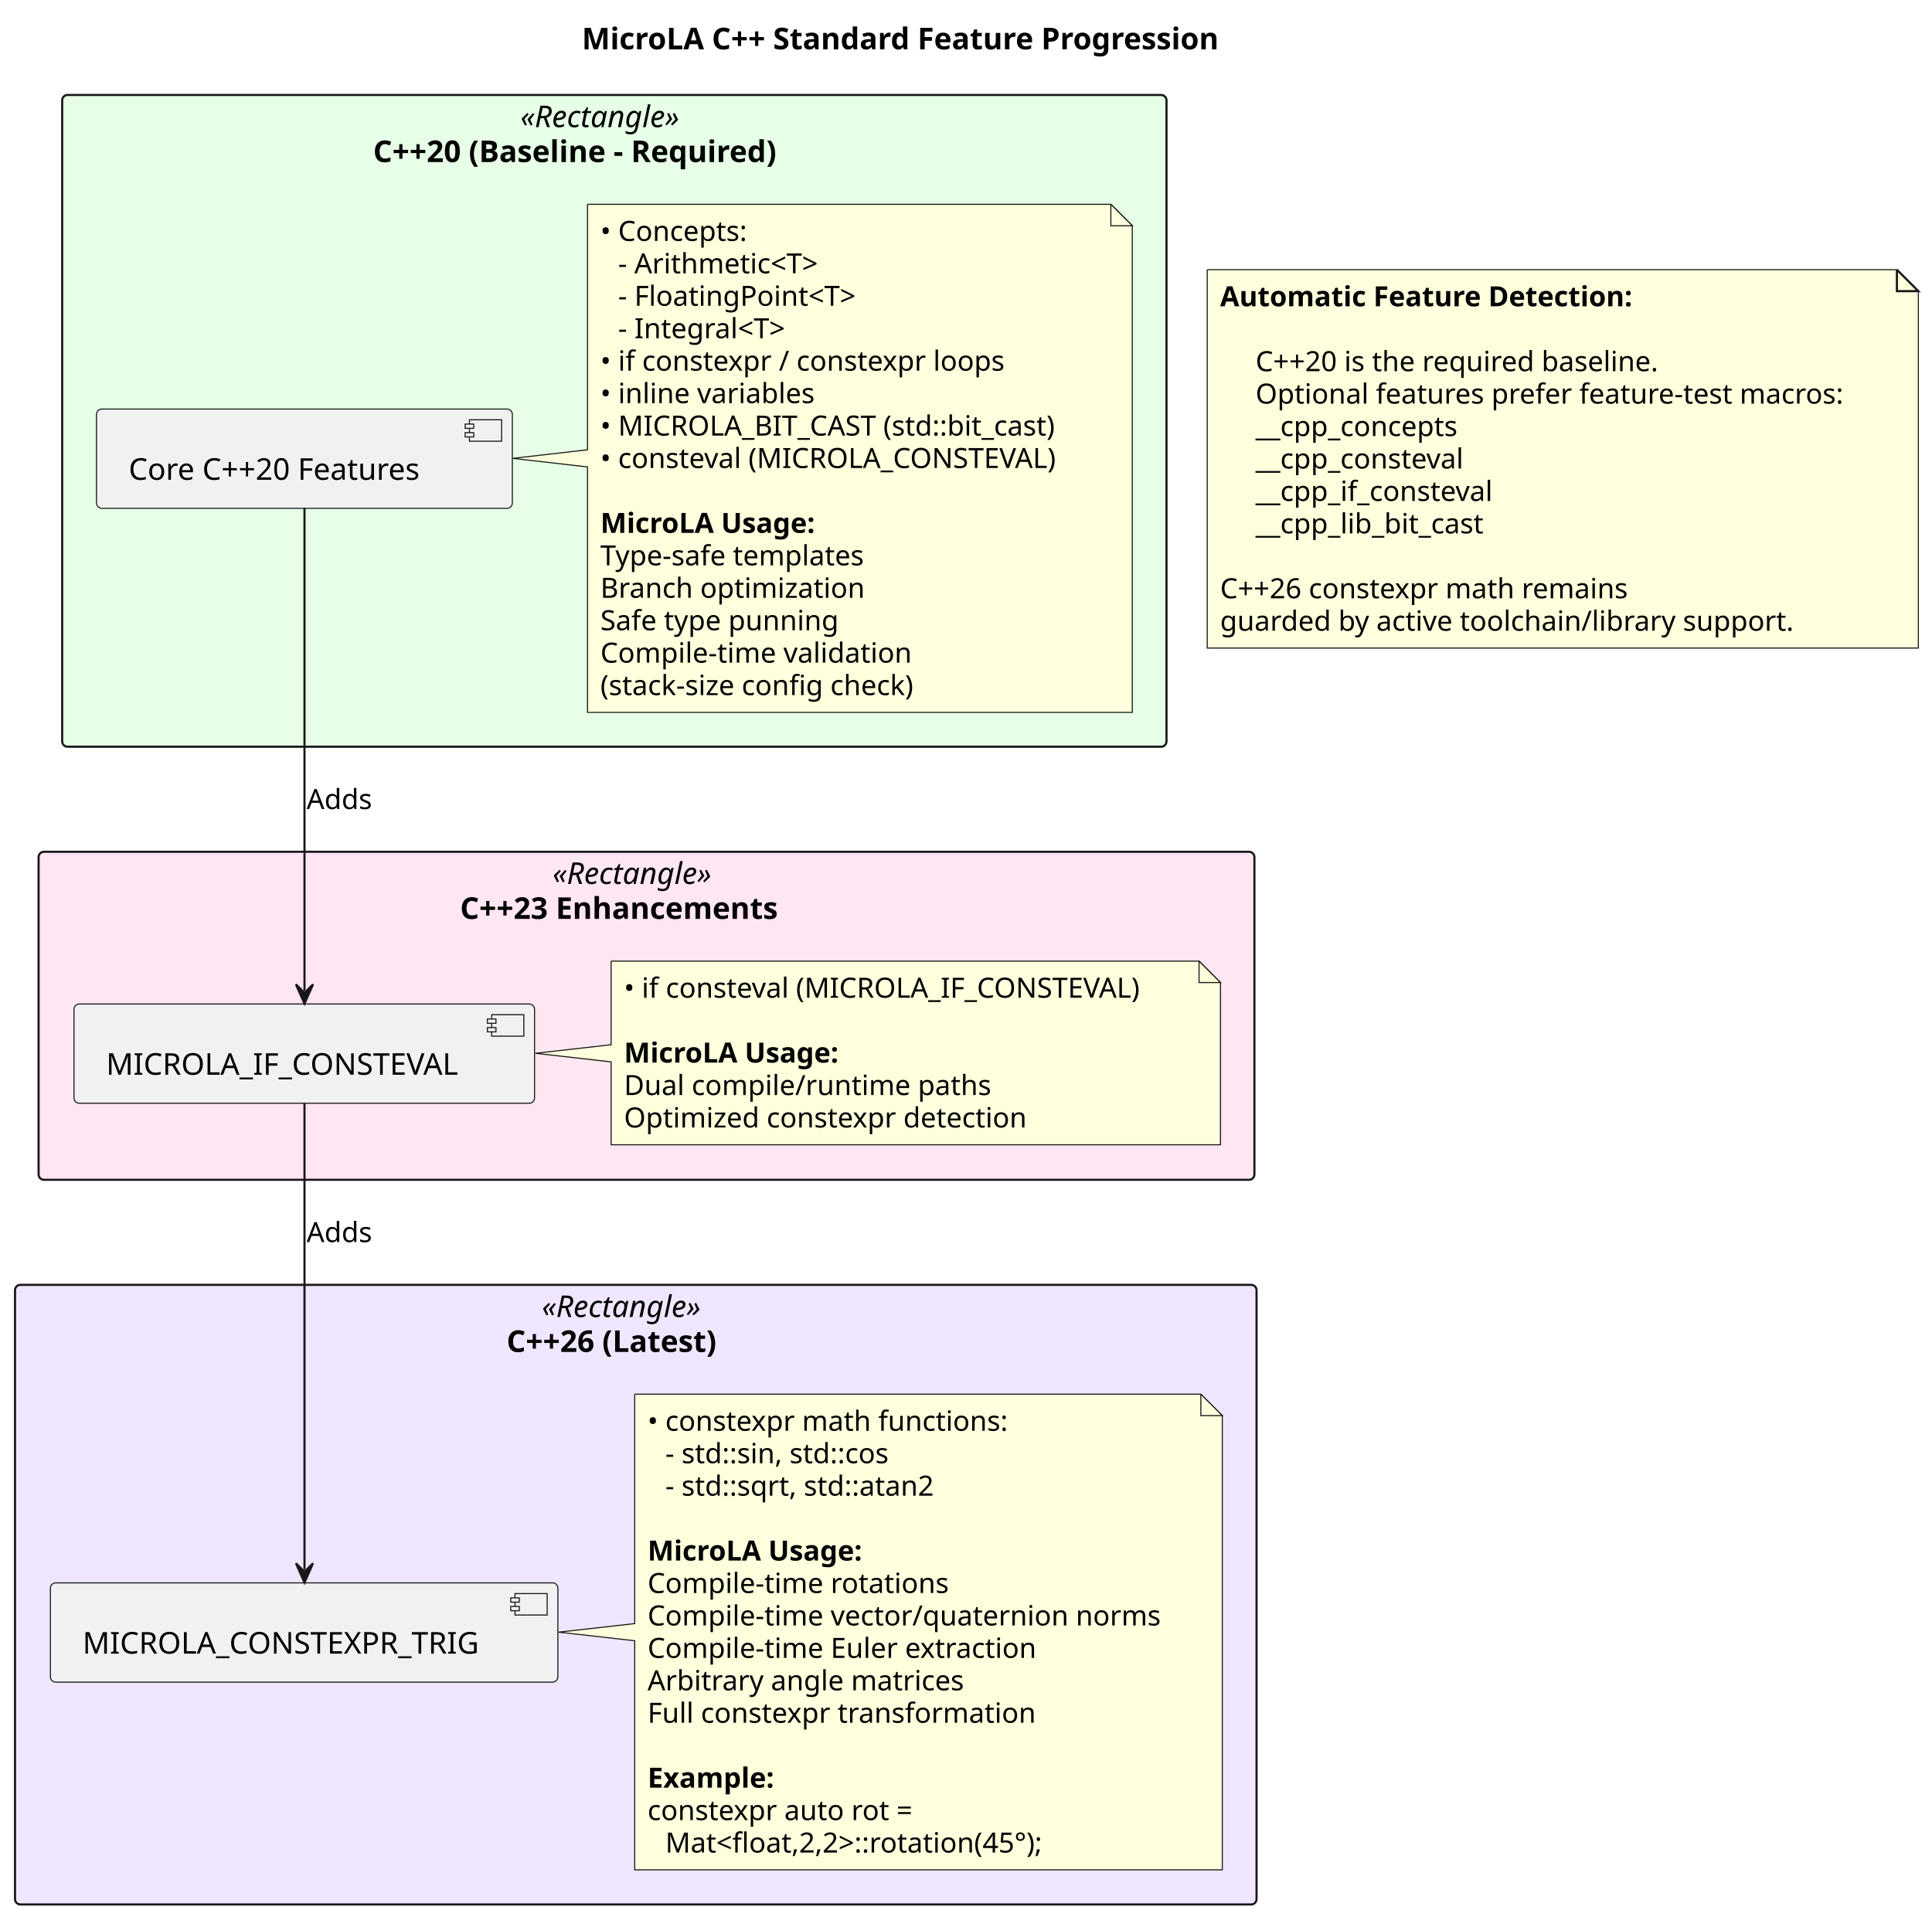
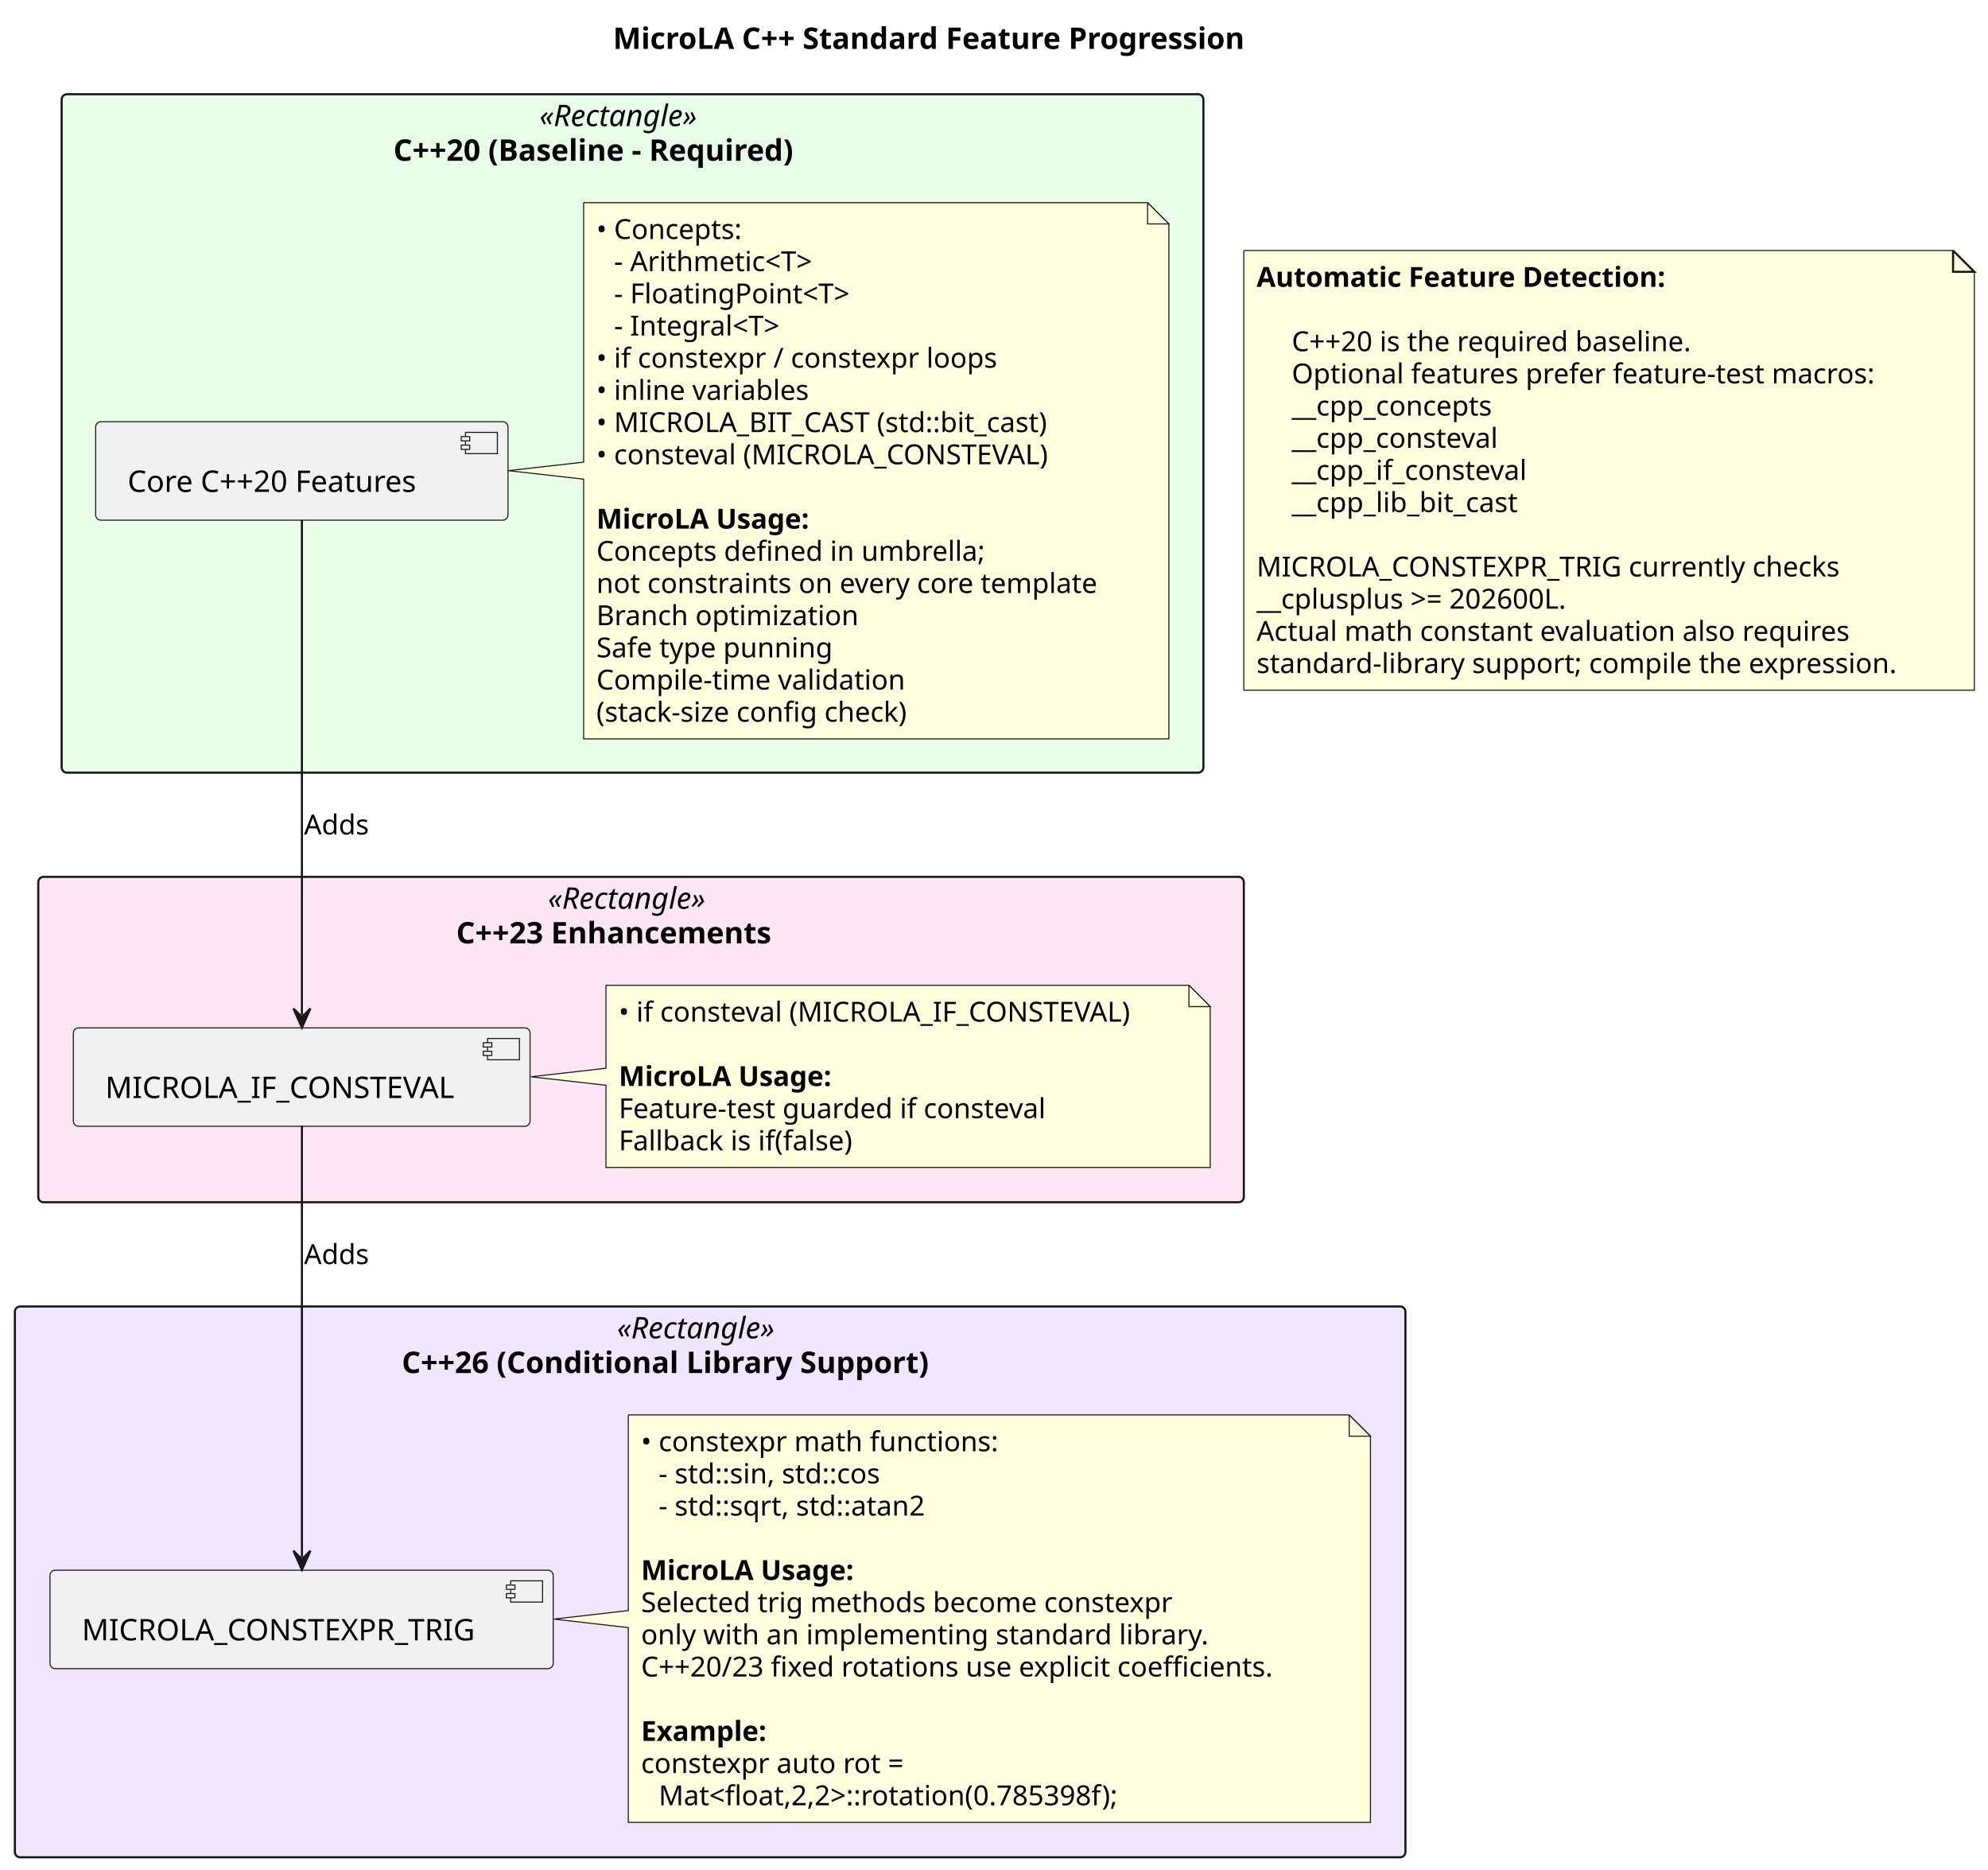
- <svg xmlns="http://www.w3.org/2000/svg" contentStyleType="text/css" data-diagram-type="DESCRIPTION" height="894px" preserveAspectRatio="none" style="width:901px;height:894px;background:#FFFFFF;" version="1.1" viewBox="0 0 901 894" width="901px" zoomAndPan="magnify">
+ <svg xmlns="http://www.w3.org/2000/svg" contentStyleType="text/css" data-diagram-type="DESCRIPTION" height="879px" preserveAspectRatio="none" style="width:935px;height:879px;background:#FFFFFF;" version="1.1" viewBox="0 0 935 879" width="935px" zoomAndPan="magnify">
  <defs />
  <g>
    <g class="title" data-source-line="1">
-       <text fill="#000000" font-family="sans-serif" font-size="14" font-weight="bold" lengthAdjust="spacing" textLength="344.941" x="271.347" y="22.995">MicroLA C++ Standard Feature Progression</text>
+       <text fill="#000000" font-family="sans-serif" font-size="14" font-weight="bold" lengthAdjust="spacing" textLength="344.941" x="288.314" y="22.995">MicroLA C++ Standard Feature Progression</text>
    </g>
    <g class="cluster" data-entity="C..20 .Baseline - Required." data-source-line="5" data-uid="ent0002" id="cluster_C..20 .Baseline - Required.">
-       <rect fill="#E6FFE6" height="304" rx="2.5" ry="2.5" style="stroke:#181818;stroke-width:1;" width="515" x="29" y="44.297" />
-       <text fill="#000000" font-family="sans-serif" font-size="14" font-style="italic" lengthAdjust="spacing" textLength="87.65" x="242.675" y="59.292">«Rectangle»</text>
-       <text fill="#000000" font-family="sans-serif" font-size="14" font-weight="bold" lengthAdjust="spacing" textLength="224.936" x="174.032" y="75.589">C++20 (Baseline - Required)</text>
+       <rect fill="#E6FFE6" height="319" rx="2.5" ry="2.5" style="stroke:#181818;stroke-width:1;" width="537" x="29" y="44.297" />
+       <text fill="#000000" font-family="sans-serif" font-size="14" font-style="italic" lengthAdjust="spacing" textLength="87.65" x="253.675" y="59.292">«Rectangle»</text>
+       <text fill="#000000" font-family="sans-serif" font-size="14" font-weight="bold" lengthAdjust="spacing" textLength="224.936" x="185.032" y="75.589">C++20 (Baseline - Required)</text>
    </g>
-     <g class="cluster" data-entity="C..23 Enhancements" data-source-line="26" data-uid="ent0007" id="cluster_C..23 Enhancements">
-       <rect fill="#FFE6F3" height="153" rx="2.5" ry="2.5" style="stroke:#181818;stroke-width:1;" width="567" x="18" y="397.297" />
-       <text fill="#000000" font-family="sans-serif" font-size="14" font-style="italic" lengthAdjust="spacing" textLength="87.65" x="257.675" y="412.292">«Rectangle»</text>
-       <text fill="#000000" font-family="sans-serif" font-size="14" font-weight="bold" lengthAdjust="spacing" textLength="173.872" x="214.564" y="428.589">C++23 Enhancements</text>
+     <g class="cluster" data-entity="C..23 Enhancements" data-source-line="27" data-uid="ent0007" id="cluster_C..23 Enhancements">
+       <rect fill="#FFE6F3" height="153" rx="2.5" ry="2.5" style="stroke:#181818;stroke-width:1;" width="567" x="18" y="412.297" />
+       <text fill="#000000" font-family="sans-serif" font-size="14" font-style="italic" lengthAdjust="spacing" textLength="87.65" x="257.675" y="427.292">«Rectangle»</text>
+       <text fill="#000000" font-family="sans-serif" font-size="14" font-weight="bold" lengthAdjust="spacing" textLength="173.872" x="214.564" y="443.589">C++23 Enhancements</text>
    </g>
-     <g class="cluster" data-entity="C..26 .Latest." data-source-line="37" data-uid="ent0012" id="cluster_C..26 .Latest.">
-       <rect fill="#F0E6FF" height="289" rx="2.5" ry="2.5" style="stroke:#181818;stroke-width:1;" width="579" x="7" y="599.297" />
-       <text fill="#000000" font-family="sans-serif" font-size="14" font-style="italic" lengthAdjust="spacing" textLength="87.65" x="252.675" y="614.292">«Rectangle»</text>
-       <text fill="#000000" font-family="sans-serif" font-size="14" font-weight="bold" lengthAdjust="spacing" textLength="120.47" x="236.265" y="630.589">C++26 (Latest)</text>
+     <g class="cluster" data-entity="C..26 .Conditional Library Support." data-source-line="38" data-uid="ent0012" id="cluster_C..26 .Conditional Library Support.">
+       <rect fill="#F0E6FF" height="259" rx="2.5" ry="2.5" style="stroke:#181818;stroke-width:1;" width="654" x="7" y="614.297" />
+       <text fill="#000000" font-family="sans-serif" font-size="14" font-style="italic" lengthAdjust="spacing" textLength="87.65" x="290.175" y="629.292">«Rectangle»</text>
+       <text fill="#000000" font-family="sans-serif" font-size="14" font-weight="bold" lengthAdjust="spacing" textLength="290.069" x="188.965" y="645.589">C++26 (Conditional Library Support)</text>
    </g>
    <g class="entity" data-entity="cpp20" data-source-line="6" data-uid="ent0003" id="entity_cpp20">
-       <rect fill="#F1F1F1" height="46.297" rx="2.5" ry="2.5" style="stroke:#181818;stroke-width:0.5;" width="193.932" x="45" y="190.797" />
-       <rect fill="#F1F1F1" height="10" style="stroke:#181818;stroke-width:0.5;" width="15" x="218.932" y="195.797" />
-       <rect fill="#F1F1F1" height="2" style="stroke:#181818;stroke-width:0.5;" width="4" x="216.932" y="197.797" />
-       <rect fill="#F1F1F1" height="2" style="stroke:#181818;stroke-width:0.5;" width="4" x="216.932" y="201.797" />
-       <text fill="#000000" font-family="sans-serif" font-size="14" lengthAdjust="spacing" textLength="153.932" x="60" y="223.792">Core C++20 Features</text>
+       <rect fill="#F1F1F1" height="46.297" rx="2.5" ry="2.5" style="stroke:#181818;stroke-width:0.5;" width="193.932" x="45" y="198.297" />
+       <rect fill="#F1F1F1" height="10" style="stroke:#181818;stroke-width:0.5;" width="15" x="218.932" y="203.297" />
+       <rect fill="#F1F1F1" height="2" style="stroke:#181818;stroke-width:0.5;" width="4" x="216.932" y="205.297" />
+       <rect fill="#F1F1F1" height="2" style="stroke:#181818;stroke-width:0.5;" width="4" x="216.932" y="209.297" />
+       <text fill="#000000" font-family="sans-serif" font-size="14" lengthAdjust="spacing" textLength="153.932" x="60" y="231.292">Core C++20 Features</text>
    </g>
    <g class="entity" data-entity="GMN4" data-source-line="8" data-uid="ent0005" id="entity_GMN4">
-       <path d="M274,95.297 L274,209.797 L239.12,213.797 L274,217.797 L274,332.289 A0,0 0 0 0 274,332.289 L528.054,332.289 A0,0 0 0 0 528.054,332.289 L528.054,105.297 L518.054,95.297 L274,95.297 A0,0 0 0 0 274,95.297" fill="#FEFFDD" style="stroke:#181818;stroke-width:0.5;" />
-       <path d="M518.054,95.297 L518.054,105.297 L528.054,105.297 L518.054,95.297" fill="#FEFFDD" style="stroke:#181818;stroke-width:0.5;" />
-       <text fill="#000000" font-family="sans-serif" font-size="13" lengthAdjust="spacing" textLength="76.718" x="280" y="112.364">• Concepts:</text>
-       <text fill="#000000" font-family="sans-serif" font-size="13" lengthAdjust="spacing" textLength="106.253" x="288.265" y="127.497">- Arithmetic&lt;T&gt;</text>
-       <text fill="#000000" font-family="sans-serif" font-size="13" lengthAdjust="spacing" textLength="123.5" x="288.265" y="142.629">- FloatingPoint&lt;T&gt;</text>
-       <text fill="#000000" font-family="sans-serif" font-size="13" lengthAdjust="spacing" textLength="88.893" x="288.265" y="157.762">- Integral&lt;T&gt;</text>
-       <text fill="#000000" font-family="sans-serif" font-size="13" lengthAdjust="spacing" textLength="204.439" x="280" y="172.895">• if constexpr / constexpr loops</text>
-       <text fill="#000000" font-family="sans-serif" font-size="13" lengthAdjust="spacing" textLength="110.462" x="280" y="188.028">• inline variables</text>
-       <text fill="#000000" font-family="sans-serif" font-size="13" lengthAdjust="spacing" textLength="232.788" x="280" y="203.161">• MICROLA_BIT_CAST (std::bit_cast)</text>
-       <text fill="#000000" font-family="sans-serif" font-size="13" lengthAdjust="spacing" textLength="233.054" x="280" y="218.293">• consteval (MICROLA_CONSTEVAL)</text>
-       <text fill="#000000" font-family="sans-serif" font-size="13" lengthAdjust="spacing" textLength="4.132" x="280" y="233.426"> </text>
-       <text fill="#000000" font-family="sans-serif" font-size="13" font-weight="bold" lengthAdjust="spacing" textLength="113.699" x="280" y="248.559">MicroLA Usage:</text>
-       <text fill="#000000" font-family="sans-serif" font-size="13" lengthAdjust="spacing" textLength="133.478" x="280" y="263.692">Type-safe templates</text>
-       <text fill="#000000" font-family="sans-serif" font-size="13" lengthAdjust="spacing" textLength="130.87" x="280" y="278.825">Branch optimization</text>
-       <text fill="#000000" font-family="sans-serif" font-size="13" lengthAdjust="spacing" textLength="119.171" x="280" y="293.957">Safe type punning</text>
-       <text fill="#000000" font-family="sans-serif" font-size="13" lengthAdjust="spacing" textLength="155.365" x="280" y="309.09">Compile-time validation</text>
-       <text fill="#000000" font-family="sans-serif" font-size="13" lengthAdjust="spacing" textLength="160.659" x="280" y="324.223">(stack-size config check)</text>
+       <path d="M274.5,95.297 L274.5,217.297 L239.03,221.297 L274.5,225.297 L274.5,347.422 A0,0 0 0 0 274.5,347.422 L549.743,347.422 A0,0 0 0 0 549.743,347.422 L549.743,105.297 L539.743,95.297 L274.5,95.297 A0,0 0 0 0 274.5,95.297" fill="#FEFFDD" style="stroke:#181818;stroke-width:0.5;" />
+       <path d="M539.743,95.297 L539.743,105.297 L549.743,105.297 L539.743,95.297" fill="#FEFFDD" style="stroke:#181818;stroke-width:0.5;" />
+       <text fill="#000000" font-family="sans-serif" font-size="13" lengthAdjust="spacing" textLength="76.718" x="280.5" y="112.364">• Concepts:</text>
+       <text fill="#000000" font-family="sans-serif" font-size="13" lengthAdjust="spacing" textLength="106.253" x="288.765" y="127.497">- Arithmetic&lt;T&gt;</text>
+       <text fill="#000000" font-family="sans-serif" font-size="13" lengthAdjust="spacing" textLength="123.5" x="288.765" y="142.629">- FloatingPoint&lt;T&gt;</text>
+       <text fill="#000000" font-family="sans-serif" font-size="13" lengthAdjust="spacing" textLength="88.893" x="288.765" y="157.762">- Integral&lt;T&gt;</text>
+       <text fill="#000000" font-family="sans-serif" font-size="13" lengthAdjust="spacing" textLength="204.439" x="280.5" y="172.895">• if constexpr / constexpr loops</text>
+       <text fill="#000000" font-family="sans-serif" font-size="13" lengthAdjust="spacing" textLength="110.462" x="280.5" y="188.028">• inline variables</text>
+       <text fill="#000000" font-family="sans-serif" font-size="13" lengthAdjust="spacing" textLength="232.788" x="280.5" y="203.161">• MICROLA_BIT_CAST (std::bit_cast)</text>
+       <text fill="#000000" font-family="sans-serif" font-size="13" lengthAdjust="spacing" textLength="233.054" x="280.5" y="218.293">• consteval (MICROLA_CONSTEVAL)</text>
+       <text fill="#000000" font-family="sans-serif" font-size="13" lengthAdjust="spacing" textLength="4.132" x="280.5" y="233.426"> </text>
+       <text fill="#000000" font-family="sans-serif" font-size="13" font-weight="bold" lengthAdjust="spacing" textLength="113.699" x="280.5" y="248.559">MicroLA Usage:</text>
+       <text fill="#000000" font-family="sans-serif" font-size="13" lengthAdjust="spacing" textLength="195.781" x="280.5" y="263.692">Concepts defined in umbrella;</text>
+       <text fill="#000000" font-family="sans-serif" font-size="13" lengthAdjust="spacing" textLength="254.243" x="280.5" y="278.825">not constraints on every core template</text>
+       <text fill="#000000" font-family="sans-serif" font-size="13" lengthAdjust="spacing" textLength="130.87" x="280.5" y="293.957">Branch optimization</text>
+       <text fill="#000000" font-family="sans-serif" font-size="13" lengthAdjust="spacing" textLength="119.171" x="280.5" y="309.09">Safe type punning</text>
+       <text fill="#000000" font-family="sans-serif" font-size="13" lengthAdjust="spacing" textLength="155.365" x="280.5" y="324.223">Compile-time validation</text>
+       <text fill="#000000" font-family="sans-serif" font-size="13" lengthAdjust="spacing" textLength="160.659" x="280.5" y="339.356">(stack-size config check)</text>
    </g>
-     <g class="entity" data-entity="cpp23" data-source-line="27" data-uid="ent0008" id="entity_cpp23">
-       <rect fill="#F1F1F1" height="46.297" rx="2.5" ry="2.5" style="stroke:#181818;stroke-width:0.5;" width="214.795" x="34.5" y="468.297" />
-       <rect fill="#F1F1F1" height="10" style="stroke:#181818;stroke-width:0.5;" width="15" x="229.295" y="473.297" />
-       <rect fill="#F1F1F1" height="2" style="stroke:#181818;stroke-width:0.5;" width="4" x="227.295" y="475.297" />
-       <rect fill="#F1F1F1" height="2" style="stroke:#181818;stroke-width:0.5;" width="4" x="227.295" y="479.297" />
-       <text fill="#000000" font-family="sans-serif" font-size="14" lengthAdjust="spacing" textLength="174.795" x="49.5" y="501.292">MICROLA_IF_CONSTEVAL</text>
+     <g class="entity" data-entity="cpp23" data-source-line="28" data-uid="ent0008" id="entity_cpp23">
+       <rect fill="#F1F1F1" height="46.297" rx="2.5" ry="2.5" style="stroke:#181818;stroke-width:0.5;" width="214.795" x="34.5" y="483.297" />
+       <rect fill="#F1F1F1" height="10" style="stroke:#181818;stroke-width:0.5;" width="15" x="229.295" y="488.297" />
+       <rect fill="#F1F1F1" height="2" style="stroke:#181818;stroke-width:0.5;" width="4" x="227.295" y="490.297" />
+       <rect fill="#F1F1F1" height="2" style="stroke:#181818;stroke-width:0.5;" width="4" x="227.295" y="494.297" />
+       <text fill="#000000" font-family="sans-serif" font-size="14" lengthAdjust="spacing" textLength="174.795" x="49.5" y="516.292">MICROLA_IF_CONSTEVAL</text>
    </g>
-     <g class="entity" data-entity="GMN9" data-source-line="29" data-uid="ent0010" id="entity_GMN9">
-       <path d="M285,448.297 L285,487.297 L249.71,491.297 L285,495.297 L285,533.961 A0,0 0 0 0 285,533.961 L569.187,533.961 A0,0 0 0 0 569.187,533.961 L569.187,458.297 L559.187,448.297 L285,448.297 A0,0 0 0 0 285,448.297" fill="#FEFFDD" style="stroke:#181818;stroke-width:0.5;" />
-       <path d="M559.187,448.297 L559.187,458.297 L569.187,458.297 L559.187,448.297" fill="#FEFFDD" style="stroke:#181818;stroke-width:0.5;" />
-       <text fill="#000000" font-family="sans-serif" font-size="13" lengthAdjust="spacing" textLength="263.187" x="291" y="465.364">• if consteval (MICROLA_IF_CONSTEVAL)</text>
-       <text fill="#000000" font-family="sans-serif" font-size="13" lengthAdjust="spacing" textLength="4.132" x="291" y="480.497"> </text>
-       <text fill="#000000" font-family="sans-serif" font-size="13" font-weight="bold" lengthAdjust="spacing" textLength="113.699" x="291" y="495.629">MicroLA Usage:</text>
-       <text fill="#000000" font-family="sans-serif" font-size="13" lengthAdjust="spacing" textLength="181.232" x="291" y="510.762">Dual compile/runtime paths</text>
-       <text fill="#000000" font-family="sans-serif" font-size="13" lengthAdjust="spacing" textLength="200.7" x="291" y="525.895">Optimized constexpr detection</text>
+     <g class="entity" data-entity="GMN9" data-source-line="30" data-uid="ent0010" id="entity_GMN9">
+       <path d="M285,463.297 L285,502.297 L249.71,506.297 L285,510.297 L285,548.961 A0,0 0 0 0 285,548.961 L569.187,548.961 A0,0 0 0 0 569.187,548.961 L569.187,473.297 L559.187,463.297 L285,463.297 A0,0 0 0 0 285,463.297" fill="#FEFFDD" style="stroke:#181818;stroke-width:0.5;" />
+       <path d="M559.187,463.297 L559.187,473.297 L569.187,473.297 L559.187,463.297" fill="#FEFFDD" style="stroke:#181818;stroke-width:0.5;" />
+       <text fill="#000000" font-family="sans-serif" font-size="13" lengthAdjust="spacing" textLength="263.187" x="291" y="480.364">• if consteval (MICROLA_IF_CONSTEVAL)</text>
+       <text fill="#000000" font-family="sans-serif" font-size="13" lengthAdjust="spacing" textLength="4.132" x="291" y="495.497"> </text>
+       <text fill="#000000" font-family="sans-serif" font-size="13" font-weight="bold" lengthAdjust="spacing" textLength="113.699" x="291" y="510.629">MicroLA Usage:</text>
+       <text fill="#000000" font-family="sans-serif" font-size="13" lengthAdjust="spacing" textLength="217.147" x="291" y="525.762">Feature-test guarded if consteval</text>
+       <text fill="#000000" font-family="sans-serif" font-size="13" lengthAdjust="spacing" textLength="121.469" x="291" y="540.895">Fallback is if(false)</text>
    </g>
-     <g class="entity" data-entity="cpp26" data-source-line="38" data-uid="ent0013" id="entity_cpp26">
+     <g class="entity" data-entity="cpp26" data-source-line="39" data-uid="ent0013" id="entity_cpp26">
      <rect fill="#F1F1F1" height="46.297" rx="2.5" ry="2.5" style="stroke:#181818;stroke-width:0.5;" width="236.677" x="23.5" y="738.297" />
      <rect fill="#F1F1F1" height="10" style="stroke:#181818;stroke-width:0.5;" width="15" x="240.177" y="743.297" />
      <rect fill="#F1F1F1" height="2" style="stroke:#181818;stroke-width:0.5;" width="4" x="238.177" y="745.297" />
      <rect fill="#F1F1F1" height="2" style="stroke:#181818;stroke-width:0.5;" width="4" x="238.177" y="749.297" />
      <text fill="#000000" font-family="sans-serif" font-size="14" lengthAdjust="spacing" textLength="196.677" x="38.5" y="771.292">MICROLA_CONSTEXPR_TRIG</text>
    </g>
-     <g class="entity" data-entity="GMN14" data-source-line="40" data-uid="ent0015" id="entity_GMN14">
-       <path d="M296,650.297 L296,757.297 L260.5,761.297 L296,765.297 L296,872.156 A0,0 0 0 0 296,872.156 L570.024,872.156 A0,0 0 0 0 570.024,872.156 L570.024,660.297 L560.024,650.297 L296,650.297 A0,0 0 0 0 296,650.297" fill="#FEFFDD" style="stroke:#181818;stroke-width:0.5;" />
-       <path d="M560.024,650.297 L560.024,660.297 L570.024,660.297 L560.024,650.297" fill="#FEFFDD" style="stroke:#181818;stroke-width:0.5;" />
-       <text fill="#000000" font-family="sans-serif" font-size="13" lengthAdjust="spacing" textLength="182.787" x="302" y="667.364">• constexpr math functions:</text>
-       <text fill="#000000" font-family="sans-serif" font-size="13" lengthAdjust="spacing" textLength="115.35" x="310.265" y="682.497">- std::sin, std::cos</text>
-       <text fill="#000000" font-family="sans-serif" font-size="13" lengthAdjust="spacing" textLength="137.858" x="310.265" y="697.629">- std::sqrt, std::atan2</text>
-       <text fill="#000000" font-family="sans-serif" font-size="13" lengthAdjust="spacing" textLength="4.132" x="302" y="712.762"> </text>
-       <text fill="#000000" font-family="sans-serif" font-size="13" font-weight="bold" lengthAdjust="spacing" textLength="113.699" x="302" y="727.895">MicroLA Usage:</text>
-       <text fill="#000000" font-family="sans-serif" font-size="13" lengthAdjust="spacing" textLength="149.398" x="302" y="743.028">Compile-time rotations</text>
-       <text fill="#000000" font-family="sans-serif" font-size="13" lengthAdjust="spacing" textLength="253.024" x="302" y="758.161">Compile-time vector/quaternion norms</text>
-       <text fill="#000000" font-family="sans-serif" font-size="13" lengthAdjust="spacing" textLength="195.051" x="302" y="773.293">Compile-time Euler extraction</text>
-       <text fill="#000000" font-family="sans-serif" font-size="13" lengthAdjust="spacing" textLength="158.482" x="302" y="788.426">Arbitrary angle matrices</text>
-       <text fill="#000000" font-family="sans-serif" font-size="13" lengthAdjust="spacing" textLength="192.531" x="302" y="803.559">Full constexpr transformation</text>
-       <text fill="#000000" font-family="sans-serif" font-size="13" lengthAdjust="spacing" textLength="4.132" x="302" y="818.692"> </text>
-       <text fill="#000000" font-family="sans-serif" font-size="13" font-weight="bold" lengthAdjust="spacing" textLength="67.361" x="302" y="833.825">Example:</text>
-       <text fill="#000000" font-family="sans-serif" font-size="13" lengthAdjust="spacing" textLength="135.44" x="302" y="848.957">constexpr auto rot =</text>
-       <text fill="#000000" font-family="sans-serif" font-size="13" lengthAdjust="spacing" textLength="197.666" x="310.265" y="864.09">Mat&lt;float,2,2&gt;::rotation(45°);</text>
+     <g class="entity" data-entity="GMN14" data-source-line="41" data-uid="ent0015" id="entity_GMN14">
+       <path d="M295.5,665.297 L295.5,757.297 L260.52,761.297 L295.5,765.297 L295.5,856.891 A0,0 0 0 0 295.5,856.891 L644.553,856.891 A0,0 0 0 0 644.553,856.891 L644.553,675.297 L634.553,665.297 L295.5,665.297 A0,0 0 0 0 295.5,665.297" fill="#FEFFDD" style="stroke:#181818;stroke-width:0.5;" />
+       <path d="M634.553,665.297 L634.553,675.297 L644.553,675.297 L634.553,665.297" fill="#FEFFDD" style="stroke:#181818;stroke-width:0.5;" />
+       <text fill="#000000" font-family="sans-serif" font-size="13" lengthAdjust="spacing" textLength="182.787" x="301.5" y="682.364">• constexpr math functions:</text>
+       <text fill="#000000" font-family="sans-serif" font-size="13" lengthAdjust="spacing" textLength="115.35" x="309.765" y="697.497">- std::sin, std::cos</text>
+       <text fill="#000000" font-family="sans-serif" font-size="13" lengthAdjust="spacing" textLength="137.858" x="309.765" y="712.629">- std::sqrt, std::atan2</text>
+       <text fill="#000000" font-family="sans-serif" font-size="13" lengthAdjust="spacing" textLength="4.132" x="301.5" y="727.762"> </text>
+       <text fill="#000000" font-family="sans-serif" font-size="13" font-weight="bold" lengthAdjust="spacing" textLength="113.699" x="301.5" y="742.895">MicroLA Usage:</text>
+       <text fill="#000000" font-family="sans-serif" font-size="13" lengthAdjust="spacing" textLength="268.677" x="301.5" y="758.028">Selected trig methods become constexpr</text>
+       <text fill="#000000" font-family="sans-serif" font-size="13" lengthAdjust="spacing" textLength="286.032" x="301.5" y="773.161">only with an implementing standard library.</text>
+       <text fill="#000000" font-family="sans-serif" font-size="13" lengthAdjust="spacing" textLength="328.053" x="301.5" y="788.293">C++20/23 fixed rotations use explicit coefficients.</text>
+       <text fill="#000000" font-family="sans-serif" font-size="13" lengthAdjust="spacing" textLength="4.132" x="301.5" y="803.426"> </text>
+       <text fill="#000000" font-family="sans-serif" font-size="13" font-weight="bold" lengthAdjust="spacing" textLength="67.361" x="301.5" y="818.559">Example:</text>
+       <text fill="#000000" font-family="sans-serif" font-size="13" lengthAdjust="spacing" textLength="135.44" x="301.5" y="833.692">constexpr auto rot =</text>
+       <text fill="#000000" font-family="sans-serif" font-size="13" lengthAdjust="spacing" textLength="241.23" x="309.765" y="848.825">Mat&lt;float,2,2&gt;::rotation(0.785398f);</text>
    </g>
-     <g class="entity" data-entity="FeatureDetection" data-source-line="61" data-uid="ent0019" id="entity_FeatureDetection">
-       <path d="M563,125.797 L563,302.258 L894.635,302.258 L894.635,135.797 L884.635,125.797 L563,125.797" fill="#FEFFDD" style="stroke:#181818;stroke-width:0.5;" />
-       <path d="M884.635,125.797 L884.635,135.797 L894.635,135.797 L884.635,125.797" fill="#FEFFDD" style="stroke:#181818;stroke-width:1;" />
-       <text fill="#000000" font-family="sans-serif" font-size="13" font-weight="bold" lengthAdjust="spacing" textLength="217.775" x="569" y="142.864">Automatic Feature Detection:</text>
-       <text fill="#000000" font-family="sans-serif" font-size="13" lengthAdjust="spacing" textLength="4.132" x="569" y="157.997"> </text>
-       <text fill="#000000" font-family="sans-serif" font-size="13" lengthAdjust="spacing" textLength="209.276" x="585.529" y="173.129">C++20 is the required baseline.</text>
-       <text fill="#000000" font-family="sans-serif" font-size="13" lengthAdjust="spacing" textLength="294.106" x="585.529" y="188.262">Optional features prefer feature-test macros:</text>
-       <text fill="#000000" font-family="sans-serif" font-size="13" lengthAdjust="spacing" textLength="101.759" x="585.529" y="203.395">__cpp_concepts</text>
-       <text fill="#000000" font-family="sans-serif" font-size="13" lengthAdjust="spacing" textLength="105.631" x="585.529" y="218.528">__cpp_consteval</text>
-       <text fill="#000000" font-family="sans-serif" font-size="13" lengthAdjust="spacing" textLength="120.32" x="585.529" y="233.661">__cpp_if_consteval</text>
-       <text fill="#000000" font-family="sans-serif" font-size="13" lengthAdjust="spacing" textLength="115.572" x="585.529" y="248.793">__cpp_lib_bit_cast</text>
-       <text fill="#000000" font-family="sans-serif" font-size="13" lengthAdjust="spacing" textLength="4.132" x="569" y="263.926"> </text>
-       <text fill="#000000" font-family="sans-serif" font-size="13" lengthAdjust="spacing" textLength="210.863" x="569" y="279.059">C++26 constexpr math remains</text>
-       <text fill="#000000" font-family="sans-serif" font-size="13" lengthAdjust="spacing" textLength="286.362" x="569" y="294.192">guarded by active toolchain/library support.</text>
+     <g class="entity" data-entity="FeatureDetection" data-source-line="60" data-uid="ent0019" id="entity_FeatureDetection">
+       <path d="M585,117.797 L585,324.523 L928.569,324.523 L928.569,127.797 L918.569,117.797 L585,117.797" fill="#FEFFDD" style="stroke:#181818;stroke-width:0.5;" />
+       <path d="M918.569,117.797 L918.569,127.797 L928.569,127.797 L918.569,117.797" fill="#FEFFDD" style="stroke:#181818;stroke-width:1;" />
+       <text fill="#000000" font-family="sans-serif" font-size="13" font-weight="bold" lengthAdjust="spacing" textLength="217.775" x="591" y="134.864">Automatic Feature Detection:</text>
+       <text fill="#000000" font-family="sans-serif" font-size="13" lengthAdjust="spacing" textLength="4.132" x="591" y="149.997"> </text>
+       <text fill="#000000" font-family="sans-serif" font-size="13" lengthAdjust="spacing" textLength="209.276" x="607.529" y="165.129">C++20 is the required baseline.</text>
+       <text fill="#000000" font-family="sans-serif" font-size="13" lengthAdjust="spacing" textLength="294.106" x="607.529" y="180.262">Optional features prefer feature-test macros:</text>
+       <text fill="#000000" font-family="sans-serif" font-size="13" lengthAdjust="spacing" textLength="101.759" x="607.529" y="195.395">__cpp_concepts</text>
+       <text fill="#000000" font-family="sans-serif" font-size="13" lengthAdjust="spacing" textLength="105.631" x="607.529" y="210.528">__cpp_consteval</text>
+       <text fill="#000000" font-family="sans-serif" font-size="13" lengthAdjust="spacing" textLength="120.32" x="607.529" y="225.661">__cpp_if_consteval</text>
+       <text fill="#000000" font-family="sans-serif" font-size="13" lengthAdjust="spacing" textLength="115.572" x="607.529" y="240.793">__cpp_lib_bit_cast</text>
+       <text fill="#000000" font-family="sans-serif" font-size="13" lengthAdjust="spacing" textLength="4.132" x="591" y="255.926"> </text>
+       <text fill="#000000" font-family="sans-serif" font-size="13" lengthAdjust="spacing" textLength="294.442" x="591" y="271.059">MICROLA_CONSTEXPR_TRIG currently checks</text>
+       <text fill="#000000" font-family="sans-serif" font-size="13" lengthAdjust="spacing" textLength="164.95" x="591" y="286.192">__cplusplus &gt;= 202600L.</text>
+       <text fill="#000000" font-family="sans-serif" font-size="13" lengthAdjust="spacing" textLength="300.339" x="591" y="301.325">Actual math constant evaluation also requires</text>
+       <text fill="#000000" font-family="sans-serif" font-size="13" lengthAdjust="spacing" textLength="322.569" x="591" y="316.457">standard-library support; compile the expression.</text>
    </g>
-     <g class="link" data-entity-1="cpp20" data-entity-2="cpp23" data-source-line="57" data-uid="lnk17" id="link_cpp20_cpp23">
-       <path d="M142,236.877 C142,288.457 142,410.427 142,462.117" fill="none" id="cpp20-to-cpp23" style="stroke:#181818;stroke-width:1;" />
-       <polygon fill="#181818" points="142,468.117,146,459.117,142,463.117,138,459.117,142,468.117" style="stroke:#181818;stroke-width:1;" />
-       <text fill="#000000" font-family="sans-serif" font-size="13" lengthAdjust="spacing" textLength="32.17" x="143" y="377.364">Adds</text>
+     <g class="link" data-entity-1="cpp20" data-entity-2="cpp23" data-source-line="56" data-uid="lnk17" id="link_cpp20_cpp23">
+       <path d="M142,244.507 C142,297.407 142,424.397 142,477.197" fill="none" id="cpp20-to-cpp23" style="stroke:#181818;stroke-width:1;" />
+       <polygon fill="#181818" points="142,483.197,146,474.197,142,478.197,138,474.197,142,483.197" style="stroke:#181818;stroke-width:1;" />
+       <text fill="#000000" font-family="sans-serif" font-size="13" lengthAdjust="spacing" textLength="32.17" x="143" y="392.364">Adds</text>
    </g>
-     <g class="link" data-entity-1="cpp23" data-entity-2="cpp26" data-source-line="58" data-uid="lnk18" id="link_cpp23_cpp26">
-       <path d="M142,514.687 C142,565.257 142,681.827 142,732.157" fill="none" id="cpp23-to-cpp26" style="stroke:#181818;stroke-width:1;" />
+     <g class="link" data-entity-1="cpp23" data-entity-2="cpp26" data-source-line="57" data-uid="lnk18" id="link_cpp23_cpp26">
+       <path d="M142,529.307 C142,577.157 142,684.197 142,732.157" fill="none" id="cpp23-to-cpp26" style="stroke:#181818;stroke-width:1;" />
      <polygon fill="#181818" points="142,738.157,146,729.157,142,733.157,138,729.157,142,738.157" style="stroke:#181818;stroke-width:1;" />
-       <text fill="#000000" font-family="sans-serif" font-size="13" lengthAdjust="spacing" textLength="32.17" x="143" y="579.364">Adds</text>
+       <text fill="#000000" font-family="sans-serif" font-size="13" lengthAdjust="spacing" textLength="32.17" x="143" y="594.364">Adds</text>
    </g>
  </g>
</svg>
